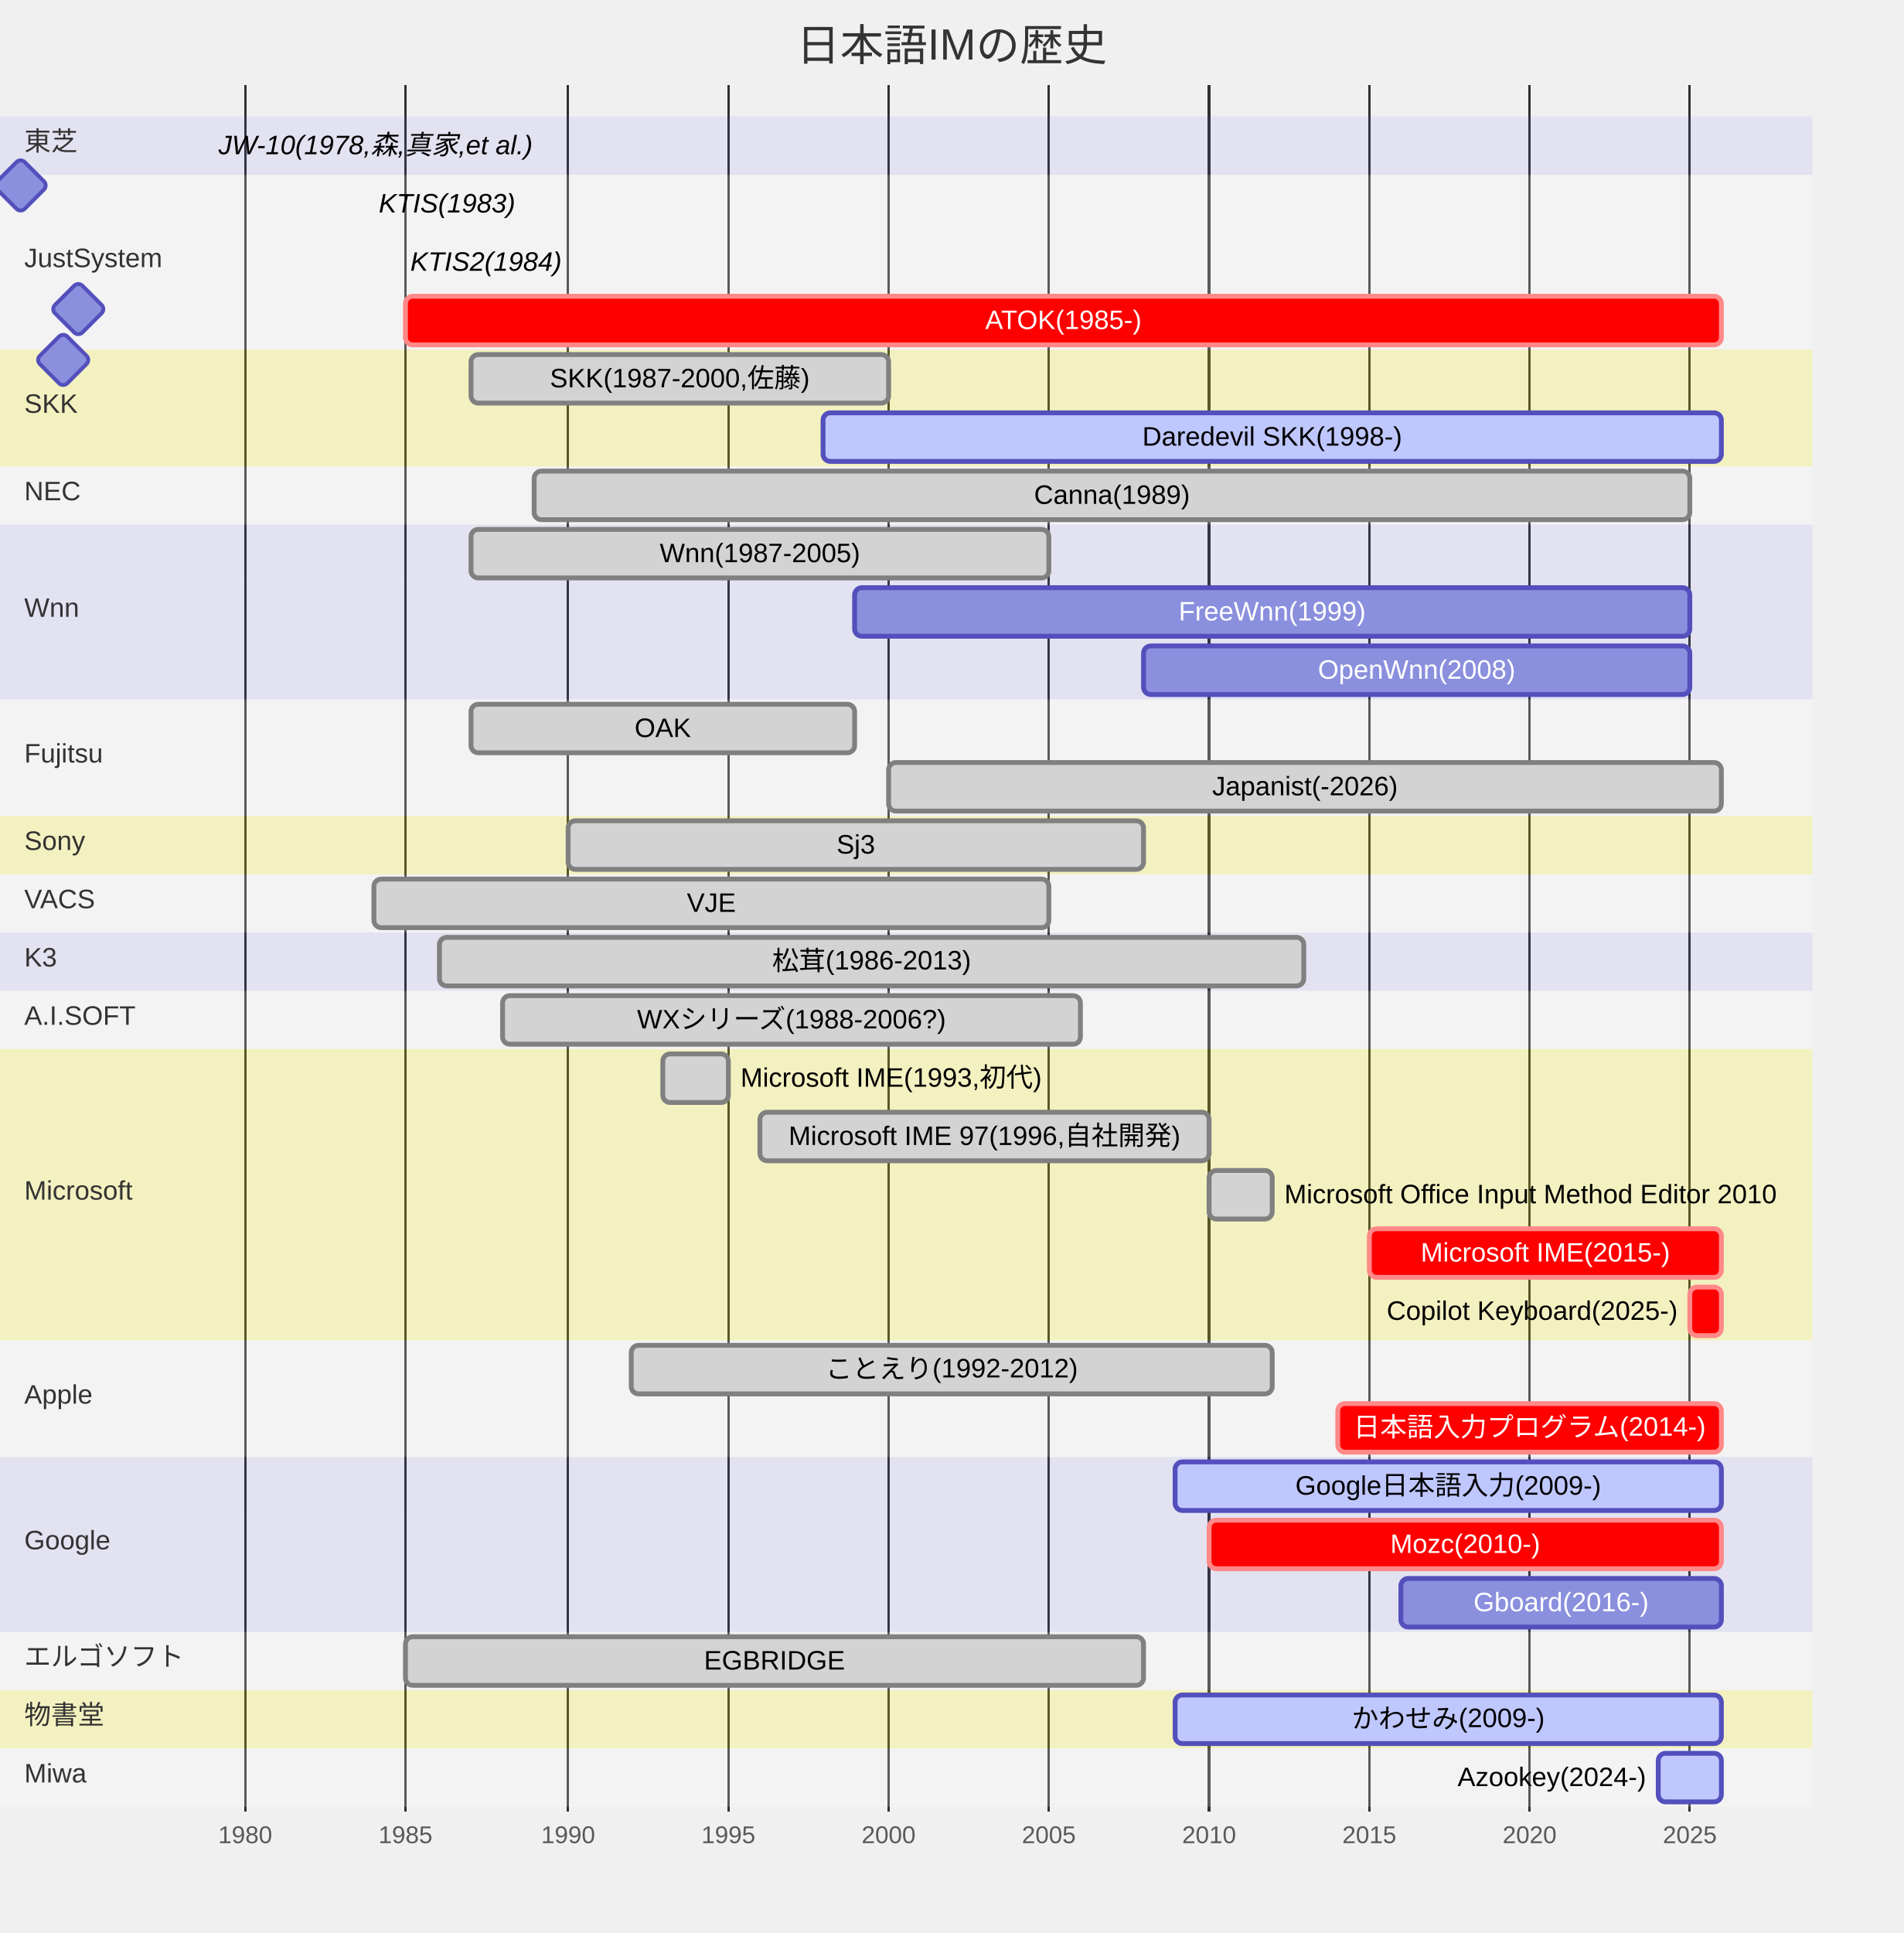
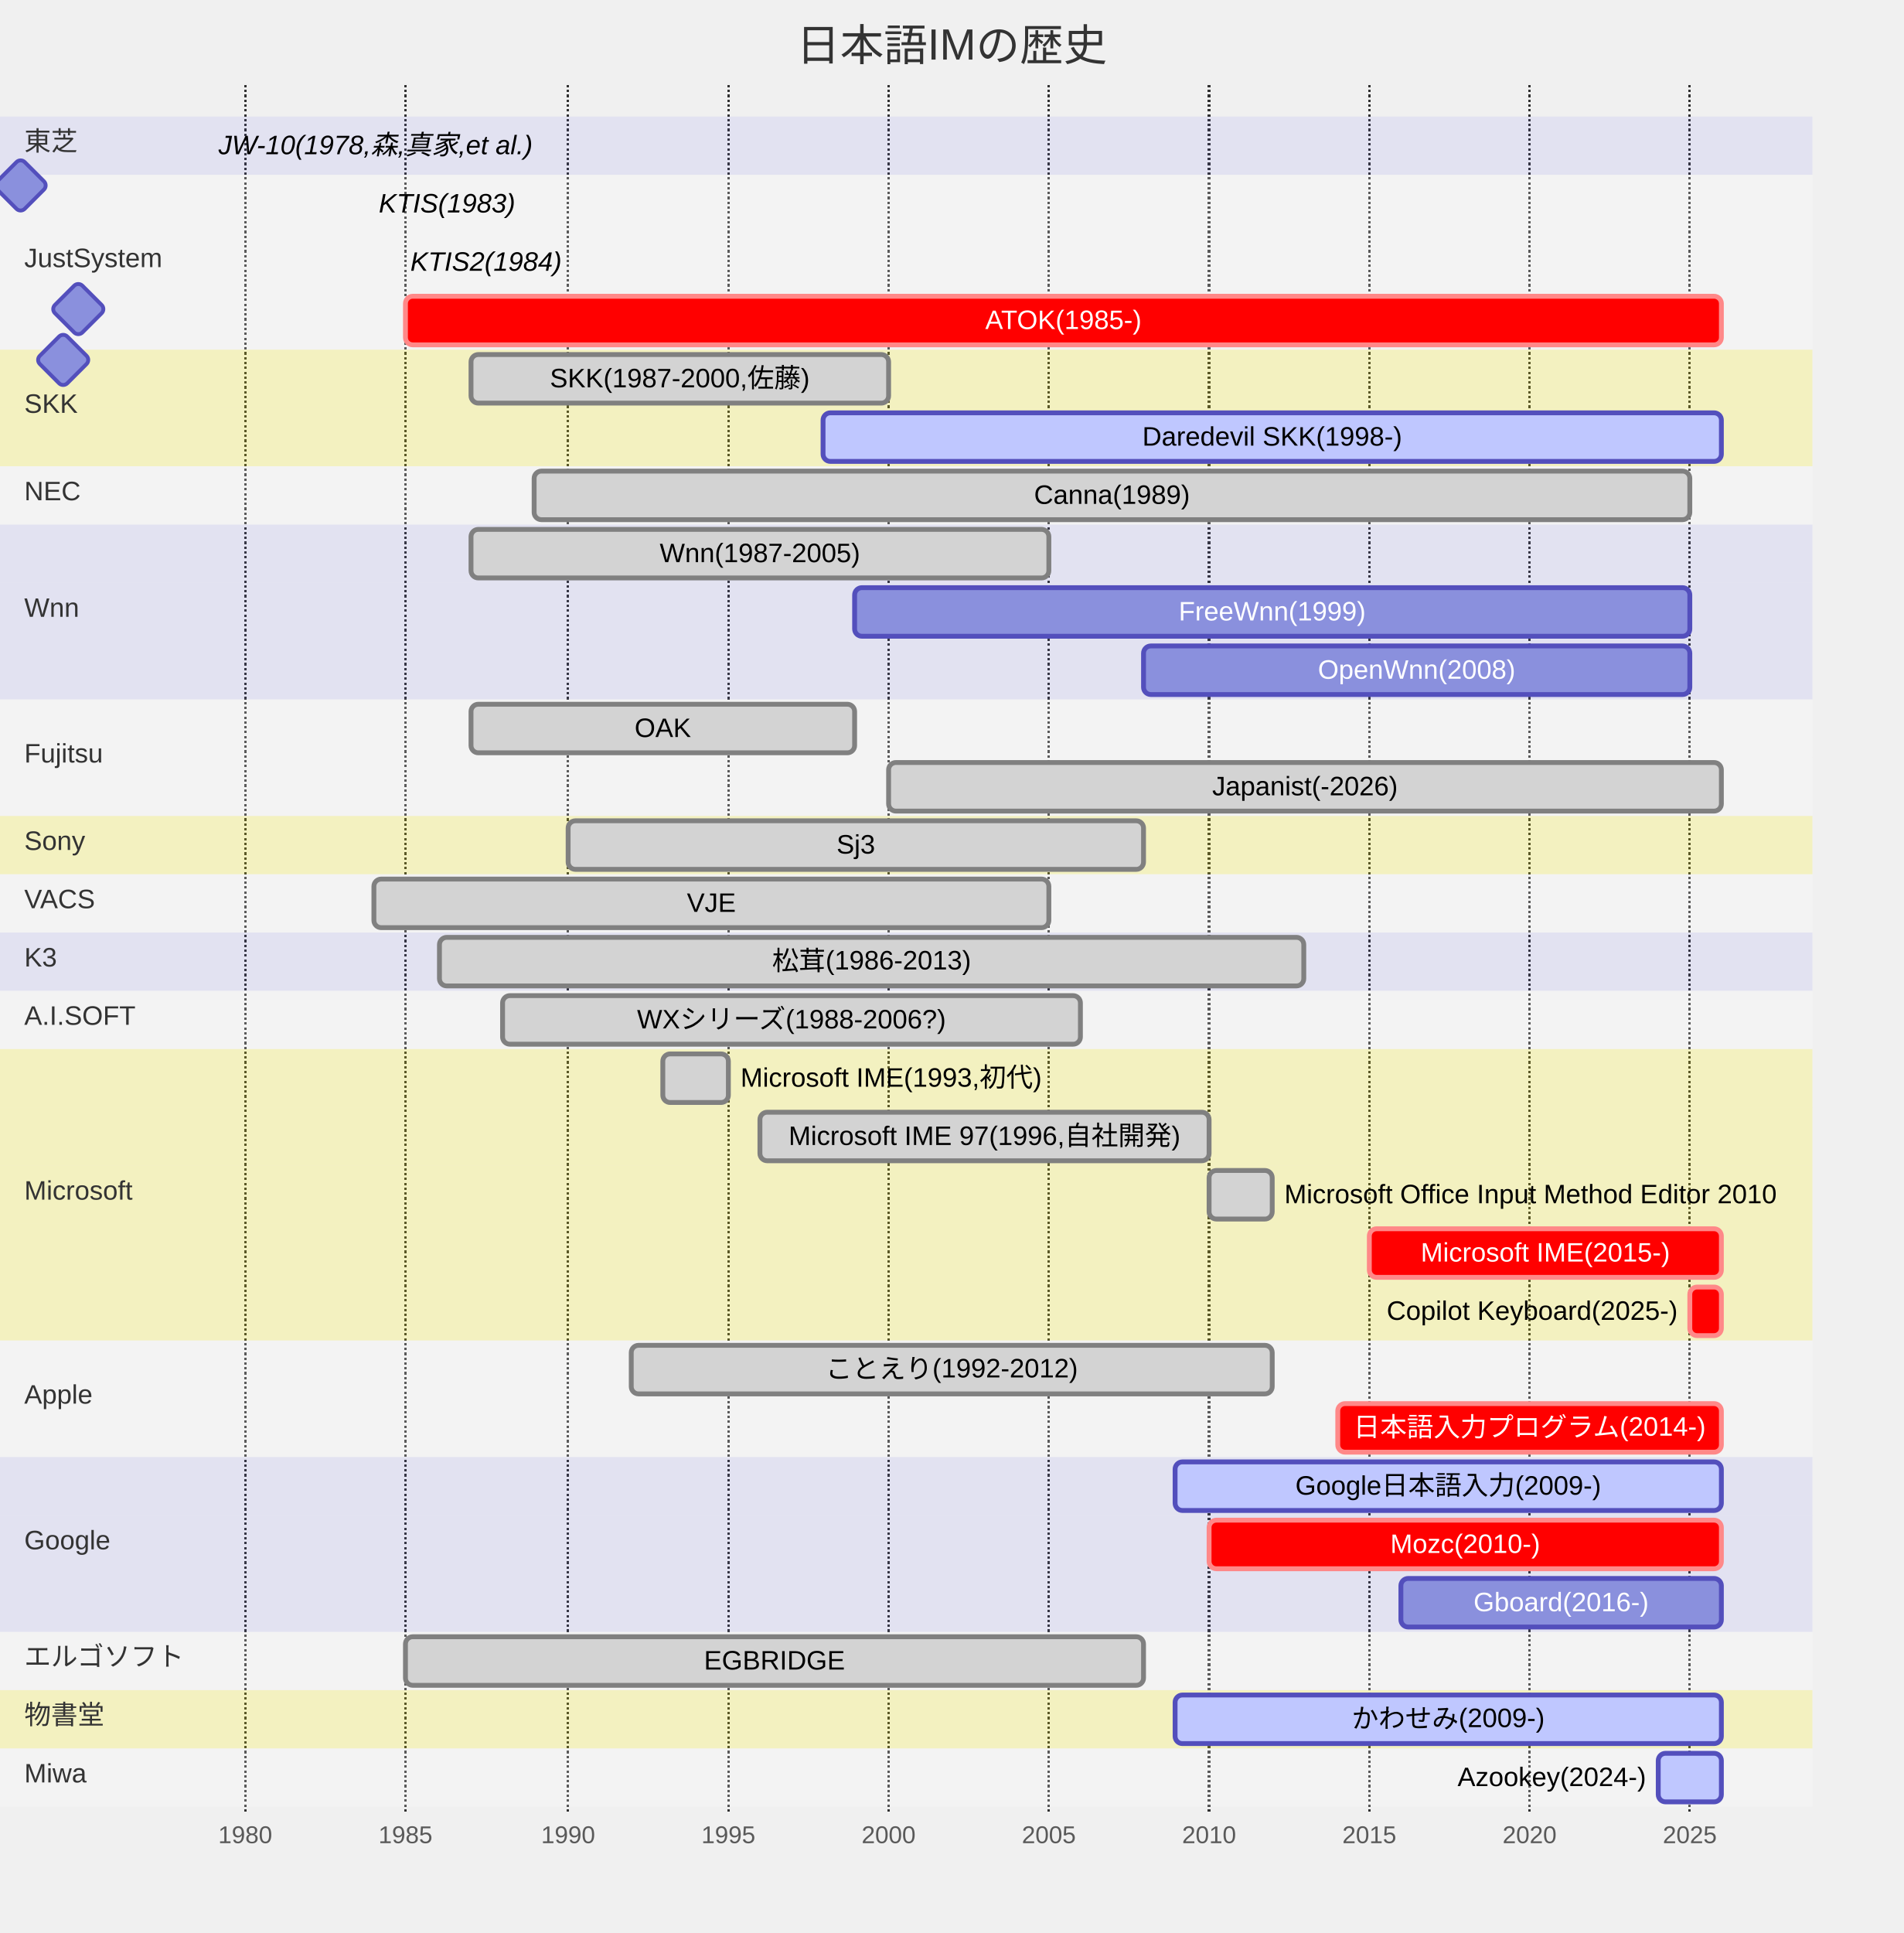
<svg xmlns="http://www.w3.org/2000/svg" id="my-svg" width="100%" viewBox="0 0 784 796" style="max-width: 784px; background-color: white;" role="graphics-document document" aria-roledescription="gantt">
  <style>#my-svg{font-family:"trebuchet ms",verdana,arial,sans-serif;font-size:16px;fill:#333;}@keyframes edge-animation-frame{from{stroke-dashoffset:0;}}@keyframes dash{to{stroke-dashoffset:0;}}#my-svg .edge-animation-slow{stroke-dasharray:9,5!important;stroke-dashoffset:900;animation:dash 50s linear infinite;stroke-linecap:round;}#my-svg .edge-animation-fast{stroke-dasharray:9,5!important;stroke-dashoffset:900;animation:dash 20s linear infinite;stroke-linecap:round;}#my-svg .error-icon{fill:#552222;}#my-svg .error-text{fill:#552222;stroke:#552222;}#my-svg .edge-thickness-normal{stroke-width:1px;}#my-svg .edge-thickness-thick{stroke-width:3.5px;}#my-svg .edge-pattern-solid{stroke-dasharray:0;}#my-svg .edge-thickness-invisible{stroke-width:0;fill:none;}#my-svg .edge-pattern-dashed{stroke-dasharray:3;}#my-svg .edge-pattern-dotted{stroke-dasharray:2;}#my-svg .marker{fill:#333333;stroke:#333333;}#my-svg .marker.cross{stroke:#333333;}#my-svg svg{font-family:"trebuchet ms",verdana,arial,sans-serif;font-size:16px;}#my-svg p{margin:0;}#my-svg .mermaid-main-font{font-family:"trebuchet ms",verdana,arial,sans-serif;}#my-svg .exclude-range{fill:#eeeeee;}#my-svg .section{stroke:none;opacity:0.2;}#my-svg .section0{fill:rgba(102, 102, 255, 0.49);}#my-svg .section2{fill:#fff400;}#my-svg .section1,#my-svg .section3{fill:white;opacity:0.2;}#my-svg .sectionTitle0{fill:#333;}#my-svg .sectionTitle1{fill:#333;}#my-svg .sectionTitle2{fill:#333;}#my-svg .sectionTitle3{fill:#333;}#my-svg .sectionTitle{text-anchor:start;font-family:"trebuchet ms",verdana,arial,sans-serif;}#my-svg .grid .tick{stroke:lightgrey;opacity:0.8;shape-rendering:crispEdges;}#my-svg .grid .tick text{font-family:"trebuchet ms",verdana,arial,sans-serif;fill:#333;}#my-svg .grid path{stroke-width:0;}#my-svg .today{fill:none;stroke:red;stroke-width:2px;}#my-svg .task{stroke-width:2;}#my-svg .taskText{text-anchor:middle;font-family:"trebuchet ms",verdana,arial,sans-serif;}#my-svg .taskTextOutsideRight{fill:black;text-anchor:start;font-family:"trebuchet ms",verdana,arial,sans-serif;}#my-svg .taskTextOutsideLeft{fill:black;text-anchor:end;}#my-svg .task.clickable{cursor:pointer;}#my-svg .taskText.clickable{cursor:pointer;fill:#003163!important;font-weight:bold;}#my-svg .taskTextOutsideLeft.clickable{cursor:pointer;fill:#003163!important;font-weight:bold;}#my-svg .taskTextOutsideRight.clickable{cursor:pointer;fill:#003163!important;font-weight:bold;}#my-svg .taskText0,#my-svg .taskText1,#my-svg .taskText2,#my-svg .taskText3{fill:white;}#my-svg .task0,#my-svg .task1,#my-svg .task2,#my-svg .task3{fill:#8a90dd;stroke:#534fbc;}#my-svg .taskTextOutside0,#my-svg .taskTextOutside2{fill:black;}#my-svg .taskTextOutside1,#my-svg .taskTextOutside3{fill:black;}#my-svg .active0,#my-svg .active1,#my-svg .active2,#my-svg .active3{fill:#bfc7ff;stroke:#534fbc;}#my-svg .activeText0,#my-svg .activeText1,#my-svg .activeText2,#my-svg .activeText3{fill:black!important;}#my-svg .done0,#my-svg .done1,#my-svg .done2,#my-svg .done3{stroke:grey;fill:lightgrey;stroke-width:2;}#my-svg .doneText0,#my-svg .doneText1,#my-svg .doneText2,#my-svg .doneText3{fill:black!important;}#my-svg .crit0,#my-svg .crit1,#my-svg .crit2,#my-svg .crit3{stroke:#ff8888;fill:red;stroke-width:2;}#my-svg .activeCrit0,#my-svg .activeCrit1,#my-svg .activeCrit2,#my-svg .activeCrit3{stroke:#ff8888;fill:#bfc7ff;stroke-width:2;}#my-svg .doneCrit0,#my-svg .doneCrit1,#my-svg .doneCrit2,#my-svg .doneCrit3{stroke:#ff8888;fill:lightgrey;stroke-width:2;cursor:pointer;shape-rendering:crispEdges;}#my-svg .milestone{transform:rotate(45deg) scale(0.8,0.8);}#my-svg .milestoneText{font-style:italic;}#my-svg .doneCritText0,#my-svg .doneCritText1,#my-svg .doneCritText2,#my-svg .doneCritText3{fill:black!important;}#my-svg .vert{stroke:navy;}#my-svg .vertText{font-size:15px;text-anchor:middle;fill:navy!important;}#my-svg .activeCritText0,#my-svg .activeCritText1,#my-svg .activeCritText2,#my-svg .activeCritText3{fill:black!important;}#my-svg .titleText{text-anchor:middle;font-size:18px;fill:#333;font-family:"trebuchet ms",verdana,arial,sans-serif;}#my-svg :root{--mermaid-font-family:"trebuchet ms",verdana,arial,sans-serif;}</style>
  <g />
  <g class="grid" transform="translate(75, 746)" fill="none" font-size="10" font-family="sans-serif" text-anchor="middle">
    <path class="domain" stroke="currentColor" d="M0,-711V0H634V-711" />
    <g class="tick" opacity="1" transform="translate(26,0)">
      <line stroke="currentColor" y2="-711" />
      <text fill="#000" y="3" dy="1em" stroke="none" font-size="10" style="text-anchor: middle;">1980</text>
    </g>
    <g class="tick" opacity="1" transform="translate(92,0)">
      <line stroke="currentColor" y2="-711" />
      <text fill="#000" y="3" dy="1em" stroke="none" font-size="10" style="text-anchor: middle;">1985</text>
    </g>
    <g class="tick" opacity="1" transform="translate(159,0)">
      <line stroke="currentColor" y2="-711" />
      <text fill="#000" y="3" dy="1em" stroke="none" font-size="10" style="text-anchor: middle;">1990</text>
    </g>
    <g class="tick" opacity="1" transform="translate(225,0)">
      <line stroke="currentColor" y2="-711" />
      <text fill="#000" y="3" dy="1em" stroke="none" font-size="10" style="text-anchor: middle;">1995</text>
    </g>
    <g class="tick" opacity="1" transform="translate(291,0)">
      <line stroke="currentColor" y2="-711" />
      <text fill="#000" y="3" dy="1em" stroke="none" font-size="10" style="text-anchor: middle;">2000</text>
    </g>
    <g class="tick" opacity="1" transform="translate(357,0)">
      <line stroke="currentColor" y2="-711" />
      <text fill="#000" y="3" dy="1em" stroke="none" font-size="10" style="text-anchor: middle;">2005</text>
    </g>
    <g class="tick" opacity="1" transform="translate(423,0)">
      <line stroke="currentColor" y2="-711" />
      <text fill="#000" y="3" dy="1em" stroke="none" font-size="10" style="text-anchor: middle;">2010</text>
    </g>
    <g class="tick" opacity="1" transform="translate(489,0)">
      <line stroke="currentColor" y2="-711" />
      <text fill="#000" y="3" dy="1em" stroke="none" font-size="10" style="text-anchor: middle;">2015</text>
    </g>
    <g class="tick" opacity="1" transform="translate(555,0)">
      <line stroke="currentColor" y2="-711" />
      <text fill="#000" y="3" dy="1em" stroke="none" font-size="10" style="text-anchor: middle;">2020</text>
    </g>
    <g class="tick" opacity="1" transform="translate(621,0)">
      <line stroke="currentColor" y2="-711" />
      <text fill="#000" y="3" dy="1em" stroke="none" font-size="10" style="text-anchor: middle;">2025</text>
    </g>
  </g>
  <g>
    <rect x="0" y="48" width="746.5" height="24" class="section section0" />
    <rect x="0" y="72" width="746.5" height="24" class="section section1" />
    <rect x="0" y="96" width="746.5" height="24" class="section section1" />
    <rect x="0" y="360" width="746.5" height="24" class="section section3" />
    <rect x="0" y="120" width="746.5" height="24" class="section section1" />
    <rect x="0" y="672" width="746.5" height="24" class="section section1" />
    <rect x="0" y="384" width="746.5" height="24" class="section section0" />
    <rect x="0" y="144" width="746.5" height="24" class="section section2" />
    <rect x="0" y="216" width="746.5" height="24" class="section section0" />
    <rect x="0" y="288" width="746.5" height="24" class="section section1" />
    <rect x="0" y="408" width="746.5" height="24" class="section section1" />
    <rect x="0" y="192" width="746.5" height="24" class="section section3" />
    <rect x="0" y="336" width="746.5" height="24" class="section section2" />
    <rect x="0" y="552" width="746.5" height="24" class="section section3" />
    <rect x="0" y="432" width="746.5" height="24" class="section section2" />
    <rect x="0" y="456" width="746.5" height="24" class="section section2" />
    <rect x="0" y="168" width="746.5" height="24" class="section section2" />
    <rect x="0" y="240" width="746.5" height="24" class="section section0" />
    <rect x="0" y="312" width="746.5" height="24" class="section section1" />
    <rect x="0" y="264" width="746.5" height="24" class="section section0" />
    <rect x="0" y="600" width="746.5" height="24" class="section section0" />
    <rect x="0" y="696" width="746.5" height="24" class="section section2" />
    <rect x="0" y="480" width="746.5" height="24" class="section section2" />
    <rect x="0" y="624" width="746.5" height="24" class="section section0" />
    <rect x="0" y="576" width="746.5" height="24" class="section section3" />
    <rect x="0" y="504" width="746.5" height="24" class="section section2" />
    <rect x="0" y="648" width="746.5" height="24" class="section section0" />
    <rect x="0" y="720" width="746.5" height="24" class="section section3" />
    <rect x="0" y="528" width="746.5" height="24" class="section section2" />
  </g>
  <g>
    <rect id="task1" rx="3" ry="3" x="65" y="50" width="20" height="20" transform-origin="75px 60px" class="task milestone  task0" />
    <rect id="task2" rx="3" ry="3" x="131" y="74" width="20" height="20" transform-origin="141px 84px" class="task milestone  task1" />
    <rect id="task3" rx="3" ry="3" x="144" y="98" width="20" height="20" transform-origin="154px 108px" class="task milestone  task1" />
    <rect id="task14" rx="3" ry="3" x="154" y="362" width="278" height="20" transform-origin="293px 372px" class="task done3" />
    <rect id="task4" rx="3" ry="3" x="167" y="122" width="542" height="20" transform-origin="438px 132px" class="task crit1" />
    <rect id="task27" rx="3" ry="3" x="167" y="674" width="304" height="20" transform-origin="319px 684px" class="task done1" />
    <rect id="task15" rx="3" ry="3" x="181" y="386" width="356" height="20" transform-origin="359px 396px" class="task done0" />
    <rect id="task5" rx="3" ry="3" x="194" y="146" width="172" height="20" transform-origin="280px 156px" class="task done2" />
    <rect id="task8" rx="3" ry="3" x="194" y="218" width="238" height="20" transform-origin="313px 228px" class="task done0" />
    <rect id="task11" rx="3" ry="3" x="194" y="290" width="158" height="20" transform-origin="273px 300px" class="task done1" />
    <rect id="task16" rx="3" ry="3" x="207" y="410" width="238" height="20" transform-origin="326px 420px" class="task done1" />
    <rect id="task7" rx="3" ry="3" x="220" y="194" width="476" height="20" transform-origin="458px 204px" class="task done3" />
    <rect id="task13" rx="3" ry="3" x="234" y="338" width="237" height="20" transform-origin="352.5px 348px" class="task done2" />
    <rect id="task22" rx="3" ry="3" x="260" y="554" width="264" height="20" transform-origin="392px 564px" class="task done3" />
    <rect id="task17" rx="3" ry="3" x="273" y="434" width="27" height="20" transform-origin="286.5px 444px" class="task done2" />
    <rect id="task18" rx="3" ry="3" x="313" y="458" width="185" height="20" transform-origin="405.5px 468px" class="task done2" />
    <rect id="task6" rx="3" ry="3" x="339" y="170" width="370" height="20" transform-origin="524px 180px" class="task active2" />
    <rect id="task9" rx="3" ry="3" x="352" y="242" width="344" height="20" transform-origin="524px 252px" class="task task0" />
    <rect id="task12" rx="3" ry="3" x="366" y="314" width="343" height="20" transform-origin="537.5px 324px" class="task done1" />
    <rect id="task10" rx="3" ry="3" x="471" y="266" width="225" height="20" transform-origin="583.5px 276px" class="task task0" />
    <rect id="task24" rx="3" ry="3" x="484" y="602" width="225" height="20" transform-origin="596.5px 612px" class="task active0" />
    <rect id="task28" rx="3" ry="3" x="484" y="698" width="225" height="20" transform-origin="596.5px 708px" class="task active2" />
    <rect id="task19" rx="3" ry="3" x="498" y="482" width="26" height="20" transform-origin="511px 492px" class="task done2" />
    <rect id="task25" rx="3" ry="3" x="498" y="626" width="211" height="20" transform-origin="603.5px 636px" class="task crit0" />
    <rect id="task23" rx="3" ry="3" x="551" y="578" width="158" height="20" transform-origin="630px 588px" class="task crit3" />
    <rect id="task20" rx="3" ry="3" x="564" y="506" width="145" height="20" transform-origin="636.5px 516px" class="task crit2" />
    <rect id="task26" rx="3" ry="3" x="577" y="650" width="132" height="20" transform-origin="643px 660px" class="task task0" />
    <rect id="task29" rx="3" ry="3" x="683" y="722" width="26" height="20" transform-origin="696px 732px" class="task active3" />
    <rect id="task21" rx="3" ry="3" x="696" y="530" width="13" height="20" transform-origin="702.5px 540px" class="task crit2" />
    <text id="task1-text" font-size="11" x="90" y="63.5" class="taskTextOutsideRight taskTextOutside0  milestoneText width-133.453125">JW-10(1978,森,真家,et al.)</text>
    <text id="task2-text" font-size="11" x="156" y="87.5" class="taskTextOutsideRight taskTextOutside1  milestoneText width-52.234375">KTIS(1983)</text>
    <text id="task3-text" font-size="11" x="169" y="111.5" class="taskTextOutsideRight taskTextOutside1  milestoneText width-58">KTIS2(1984)</text>
    <text id="task14-text" font-size="11" x="293" y="375.5" class="taskText taskText3  doneText3 width-18.70361328125">VJE</text>
    <text id="task4-text" font-size="11" x="438" y="135.5" class="taskText taskText1  critText1 width-61.140625">ATOK(1985-)</text>
    <text id="task27-text" font-size="11" x="319" y="687.5" class="taskText taskText1  doneText1 width-49.205078125">EGBRIDGE</text>
    <text id="task15-text" font-size="11" x="359" y="399.5" class="taskText taskText0  doneText0 width-80.265625">松茸(1986-2013)</text>
    <text id="task5-text" font-size="11" x="280" y="159.5" class="taskText taskText2  doneText2 width-102.265625">SKK(1987-2000,佐藤)</text>
    <text id="task8-text" font-size="11" x="313" y="231.5" class="taskText taskText0  doneText0 width-80.671875">Wnn(1987-2005)</text>
    <text id="task11-text" font-size="11" x="273" y="303.5" class="taskText taskText1  doneText1 width-20.900390625">OAK</text>
    <text id="task16-text" font-size="11" x="326" y="423.5" class="taskText taskText1  doneText1 width-122.265625">WXシリーズ(1988-2006?)</text>
    <text id="task7-text" font-size="11" x="458" y="207.5" class="taskText taskText3  doneText3 width-61.3125">Canna(1989)</text>
    <text id="task13-text" font-size="11" x="352.5" y="351.5" class="taskText taskText2  doneText2 width-15.32421875">Sj3</text>
    <text id="task22-text" font-size="11" x="392" y="567.5" class="taskText taskText3  doneText3 width-102.265625">ことえり(1992-2012)</text>
    <text id="task17-text" font-size="11" x="305" y="447.5" class="taskTextOutsideRight taskTextOutside2  doneText2 width-123.625">Microsoft IME(1993,初代)</text>
    <text id="task18-text" font-size="11" x="405.5" y="471.5" class="taskText taskText2  doneText2 width-160.46875">Microsoft IME 97(1996,自社開発)</text>
    <text id="task6-text" font-size="11" x="524" y="183.5" class="taskText taskText2 activeText2 width-103.171875">Daredevil SKK(1998-)</text>
    <text id="task9-text" font-size="11" x="524" y="255.5" class="taskText taskText0  width-74.59375">FreeWnn(1999)</text>
    <text id="task12-text" font-size="11" x="537.5" y="327.5" class="taskText taskText1  doneText1 width-77.09375">Japanist(-2026)</text>
    <text id="task10-text" font-size="11" x="583.5" y="279.5" class="taskText taskText0  width-78.109375">OpenWnn(2008)</text>
    <text id="task24-text" font-size="11" x="596.5" y="615.5" class="taskText taskText0 activeText0 width-124.203125">Google日本語入力(2009-)</text>
    <text id="task28-text" font-size="11" x="596.5" y="711.5" class="taskText taskText2 activeText2 width-79.203125">かわせみ(2009-)</text>
    <text id="task19-text" font-size="11" x="529" y="495.5" class="taskTextOutsideRight taskTextOutside2  doneText2 width-207.8251953125">Microsoft Office Input Method Editor 2010</text>
    <text id="task25-text" font-size="11" x="603.5" y="639.5" class="taskText taskText0  critText0 width-60.578125">Mozc(2010-)</text>
    <text id="task23-text" font-size="11" x="630" y="591.5" class="taskText taskText3  critText3 width-144.875">日本語入力プログラム(2014-)</text>
    <text id="task20-text" font-size="11" x="636.5" y="519.5" class="taskText taskText2  critText2 width-101.625">Microsoft IME(2015-)</text>
    <text id="task26-text" font-size="11" x="643" y="663.5" class="taskText taskText0  width-70.859375">Gboard(2016-)</text>
    <text id="task29-text" font-size="11" x="678" y="735.5" class="taskTextOutsideLeft taskTextOutside3 activeText3">Azookey(2024-)</text>
    <text id="task21-text" font-size="11" x="691" y="543.5" class="taskTextOutsideLeft taskTextOutside2  critText2">Copilot Keyboard(2025-)</text>
  </g>
  <g>
    <text dy="0em" x="10" y="62" font-size="11" class="sectionTitle sectionTitle0">
      <tspan alignment-baseline="central" x="10">東芝</tspan>
    </text>
    <text dy="0em" x="10" y="110" font-size="11" class="sectionTitle sectionTitle1">
      <tspan alignment-baseline="central" x="10">JustSystem</tspan>
    </text>
    <text dy="0em" x="10" y="170" font-size="11" class="sectionTitle sectionTitle2">
      <tspan alignment-baseline="central" x="10">SKK</tspan>
    </text>
    <text dy="0em" x="10" y="206" font-size="11" class="sectionTitle sectionTitle3">
      <tspan alignment-baseline="central" x="10">NEC</tspan>
    </text>
    <text dy="0em" x="10" y="254" font-size="11" class="sectionTitle sectionTitle0">
      <tspan alignment-baseline="central" x="10">Wnn</tspan>
    </text>
    <text dy="0em" x="10" y="314" font-size="11" class="sectionTitle sectionTitle1">
      <tspan alignment-baseline="central" x="10">Fujitsu</tspan>
    </text>
    <text dy="0em" x="10" y="350" font-size="11" class="sectionTitle sectionTitle2">
      <tspan alignment-baseline="central" x="10">Sony</tspan>
    </text>
    <text dy="0em" x="10" y="374" font-size="11" class="sectionTitle sectionTitle3">
      <tspan alignment-baseline="central" x="10">VACS</tspan>
    </text>
    <text dy="0em" x="10" y="398" font-size="11" class="sectionTitle sectionTitle0">
      <tspan alignment-baseline="central" x="10">K3</tspan>
    </text>
    <text dy="0em" x="10" y="422" font-size="11" class="sectionTitle sectionTitle1">
      <tspan alignment-baseline="central" x="10">A.I.SOFT</tspan>
    </text>
    <text dy="0em" x="10" y="494" font-size="11" class="sectionTitle sectionTitle2">
      <tspan alignment-baseline="central" x="10">Microsoft</tspan>
    </text>
    <text dy="0em" x="10" y="578" font-size="11" class="sectionTitle sectionTitle3">
      <tspan alignment-baseline="central" x="10">Apple</tspan>
    </text>
    <text dy="0em" x="10" y="638" font-size="11" class="sectionTitle sectionTitle0">
      <tspan alignment-baseline="central" x="10">Google</tspan>
    </text>
    <text dy="0em" x="10" y="686" font-size="11" class="sectionTitle sectionTitle1">
      <tspan alignment-baseline="central" x="10">エルゴソフト</tspan>
    </text>
    <text dy="0em" x="10" y="710" font-size="11" class="sectionTitle sectionTitle2">
      <tspan alignment-baseline="central" x="10">物書堂</tspan>
    </text>
    <text dy="0em" x="10" y="734" font-size="11" class="sectionTitle sectionTitle3">
      <tspan alignment-baseline="central" x="10">Miwa</tspan>
    </text>
  </g>
  <text x="392" y="25" class="titleText">日本語IMの歴史</text>
+   <style>svg .grid .tick line {
+   stroke-dasharray: 1 1;
+ }
+ </style>
</svg>
